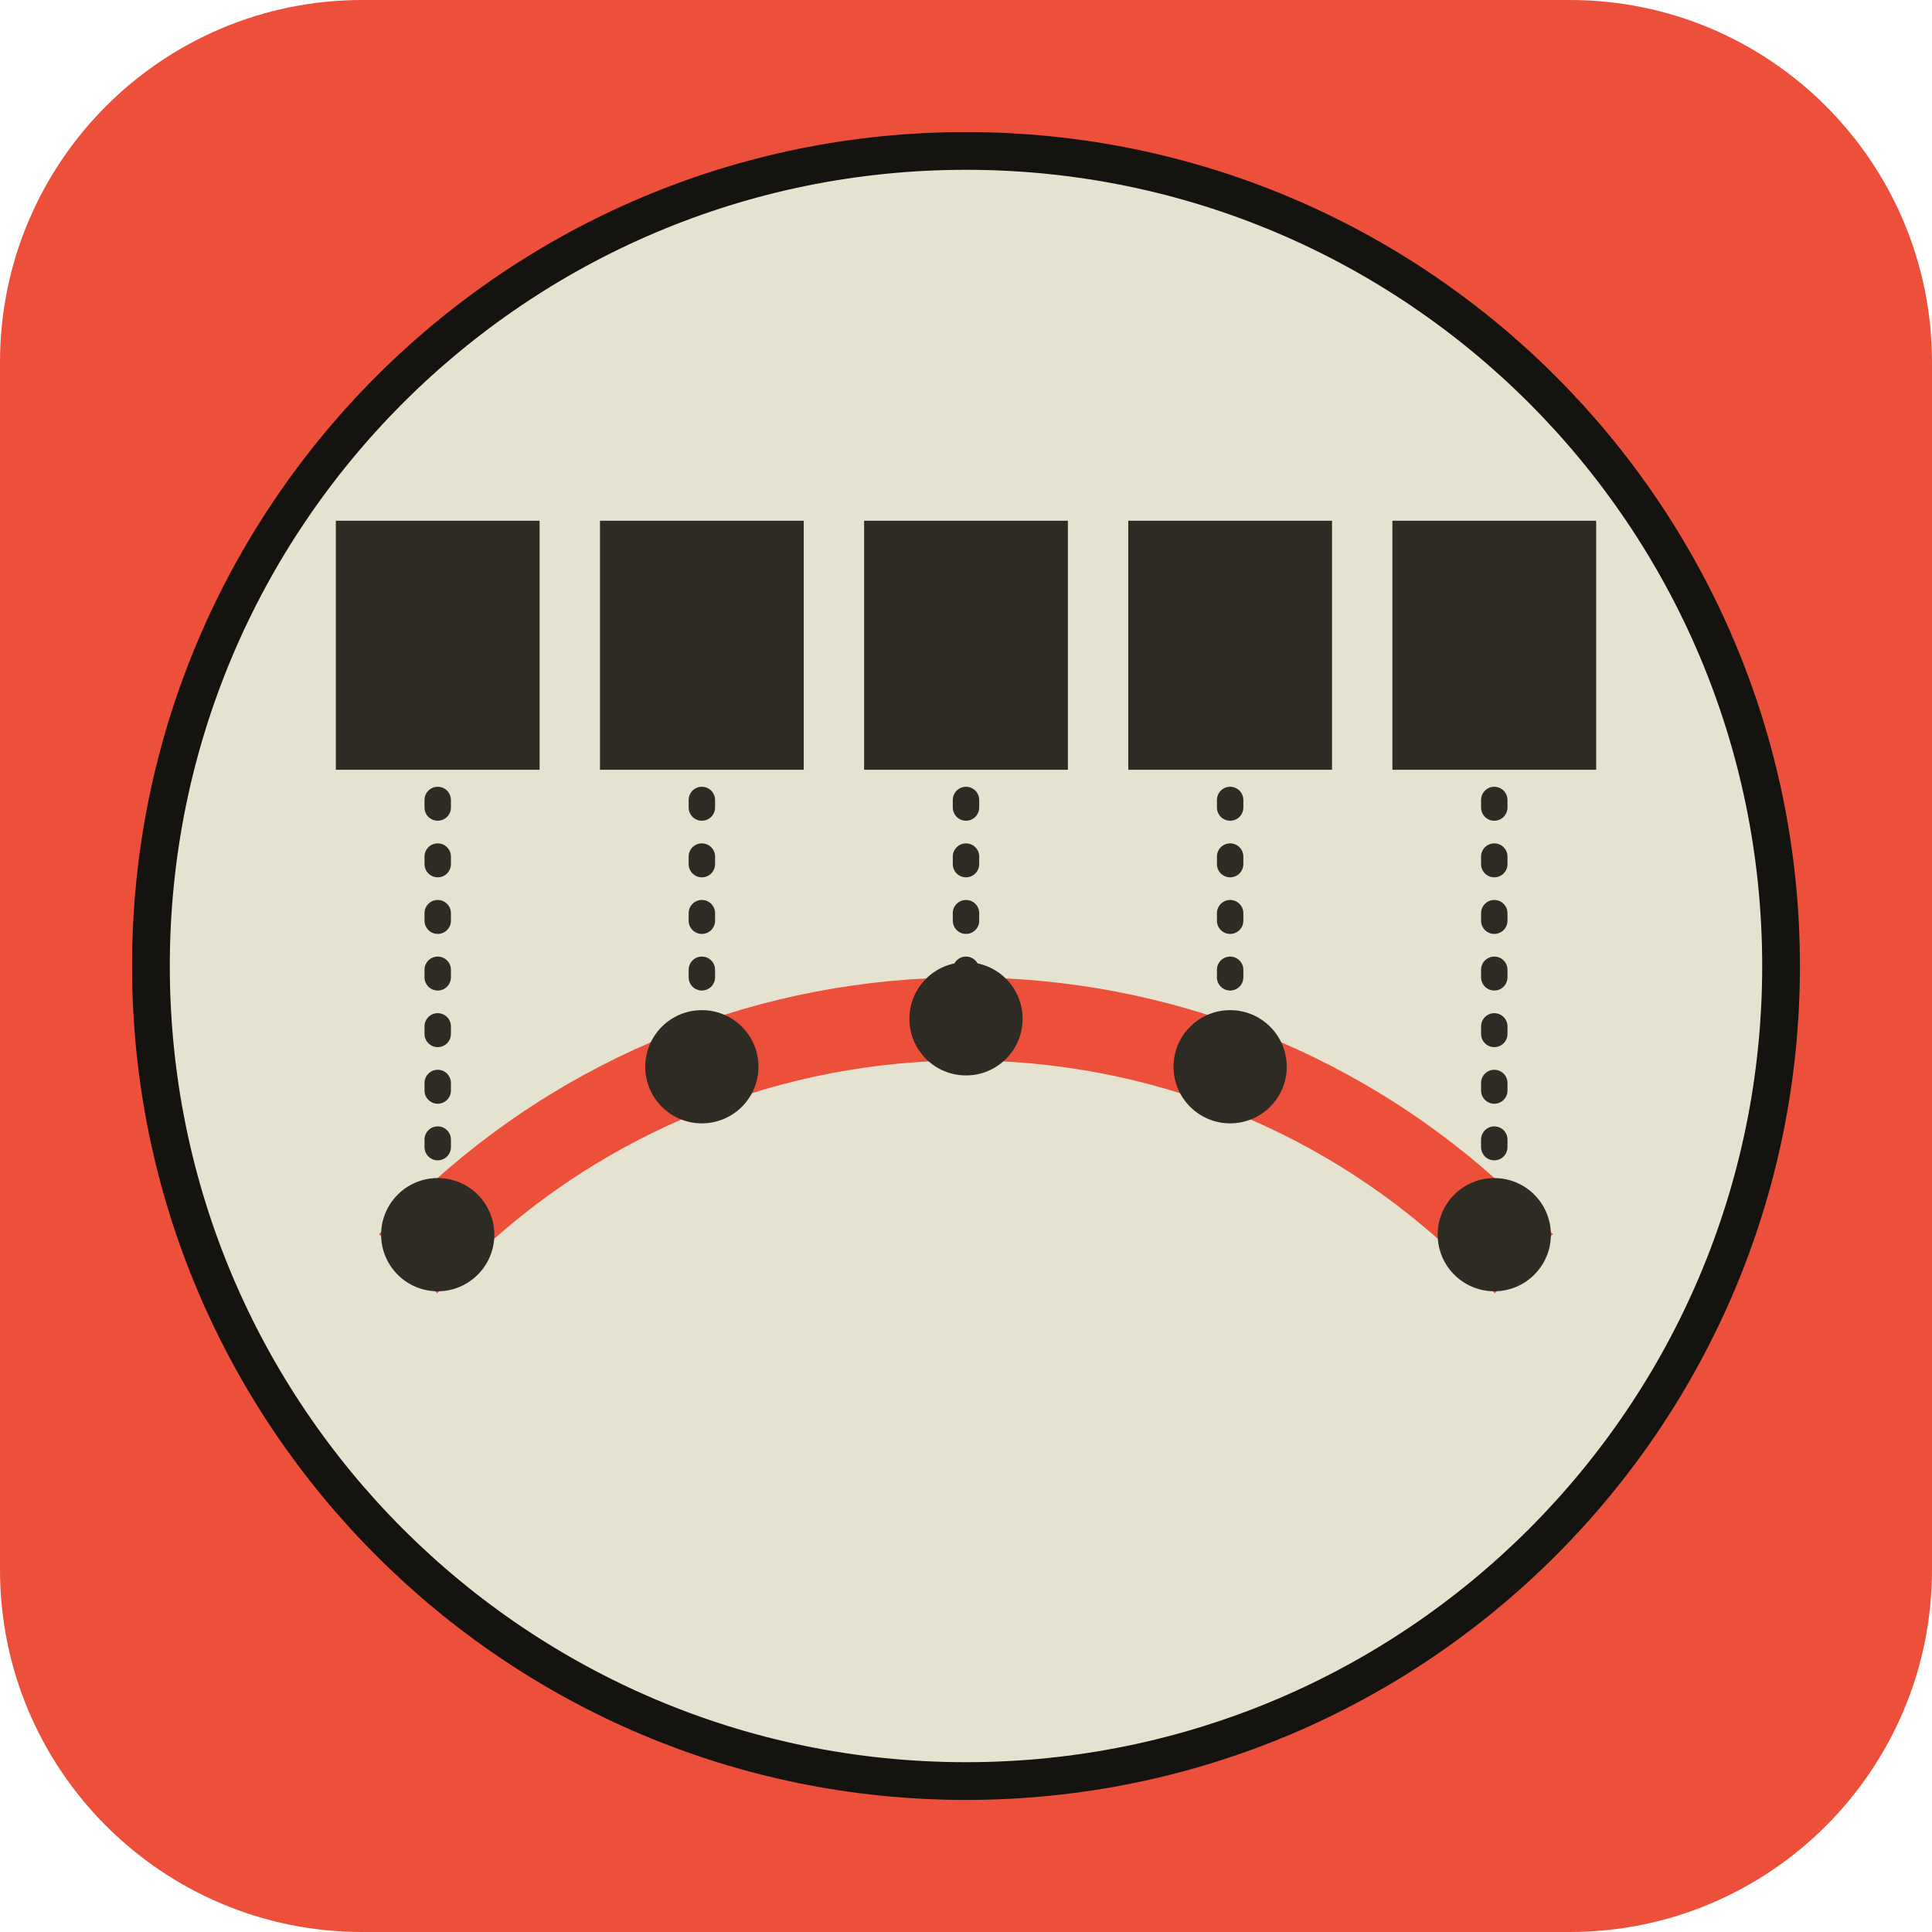
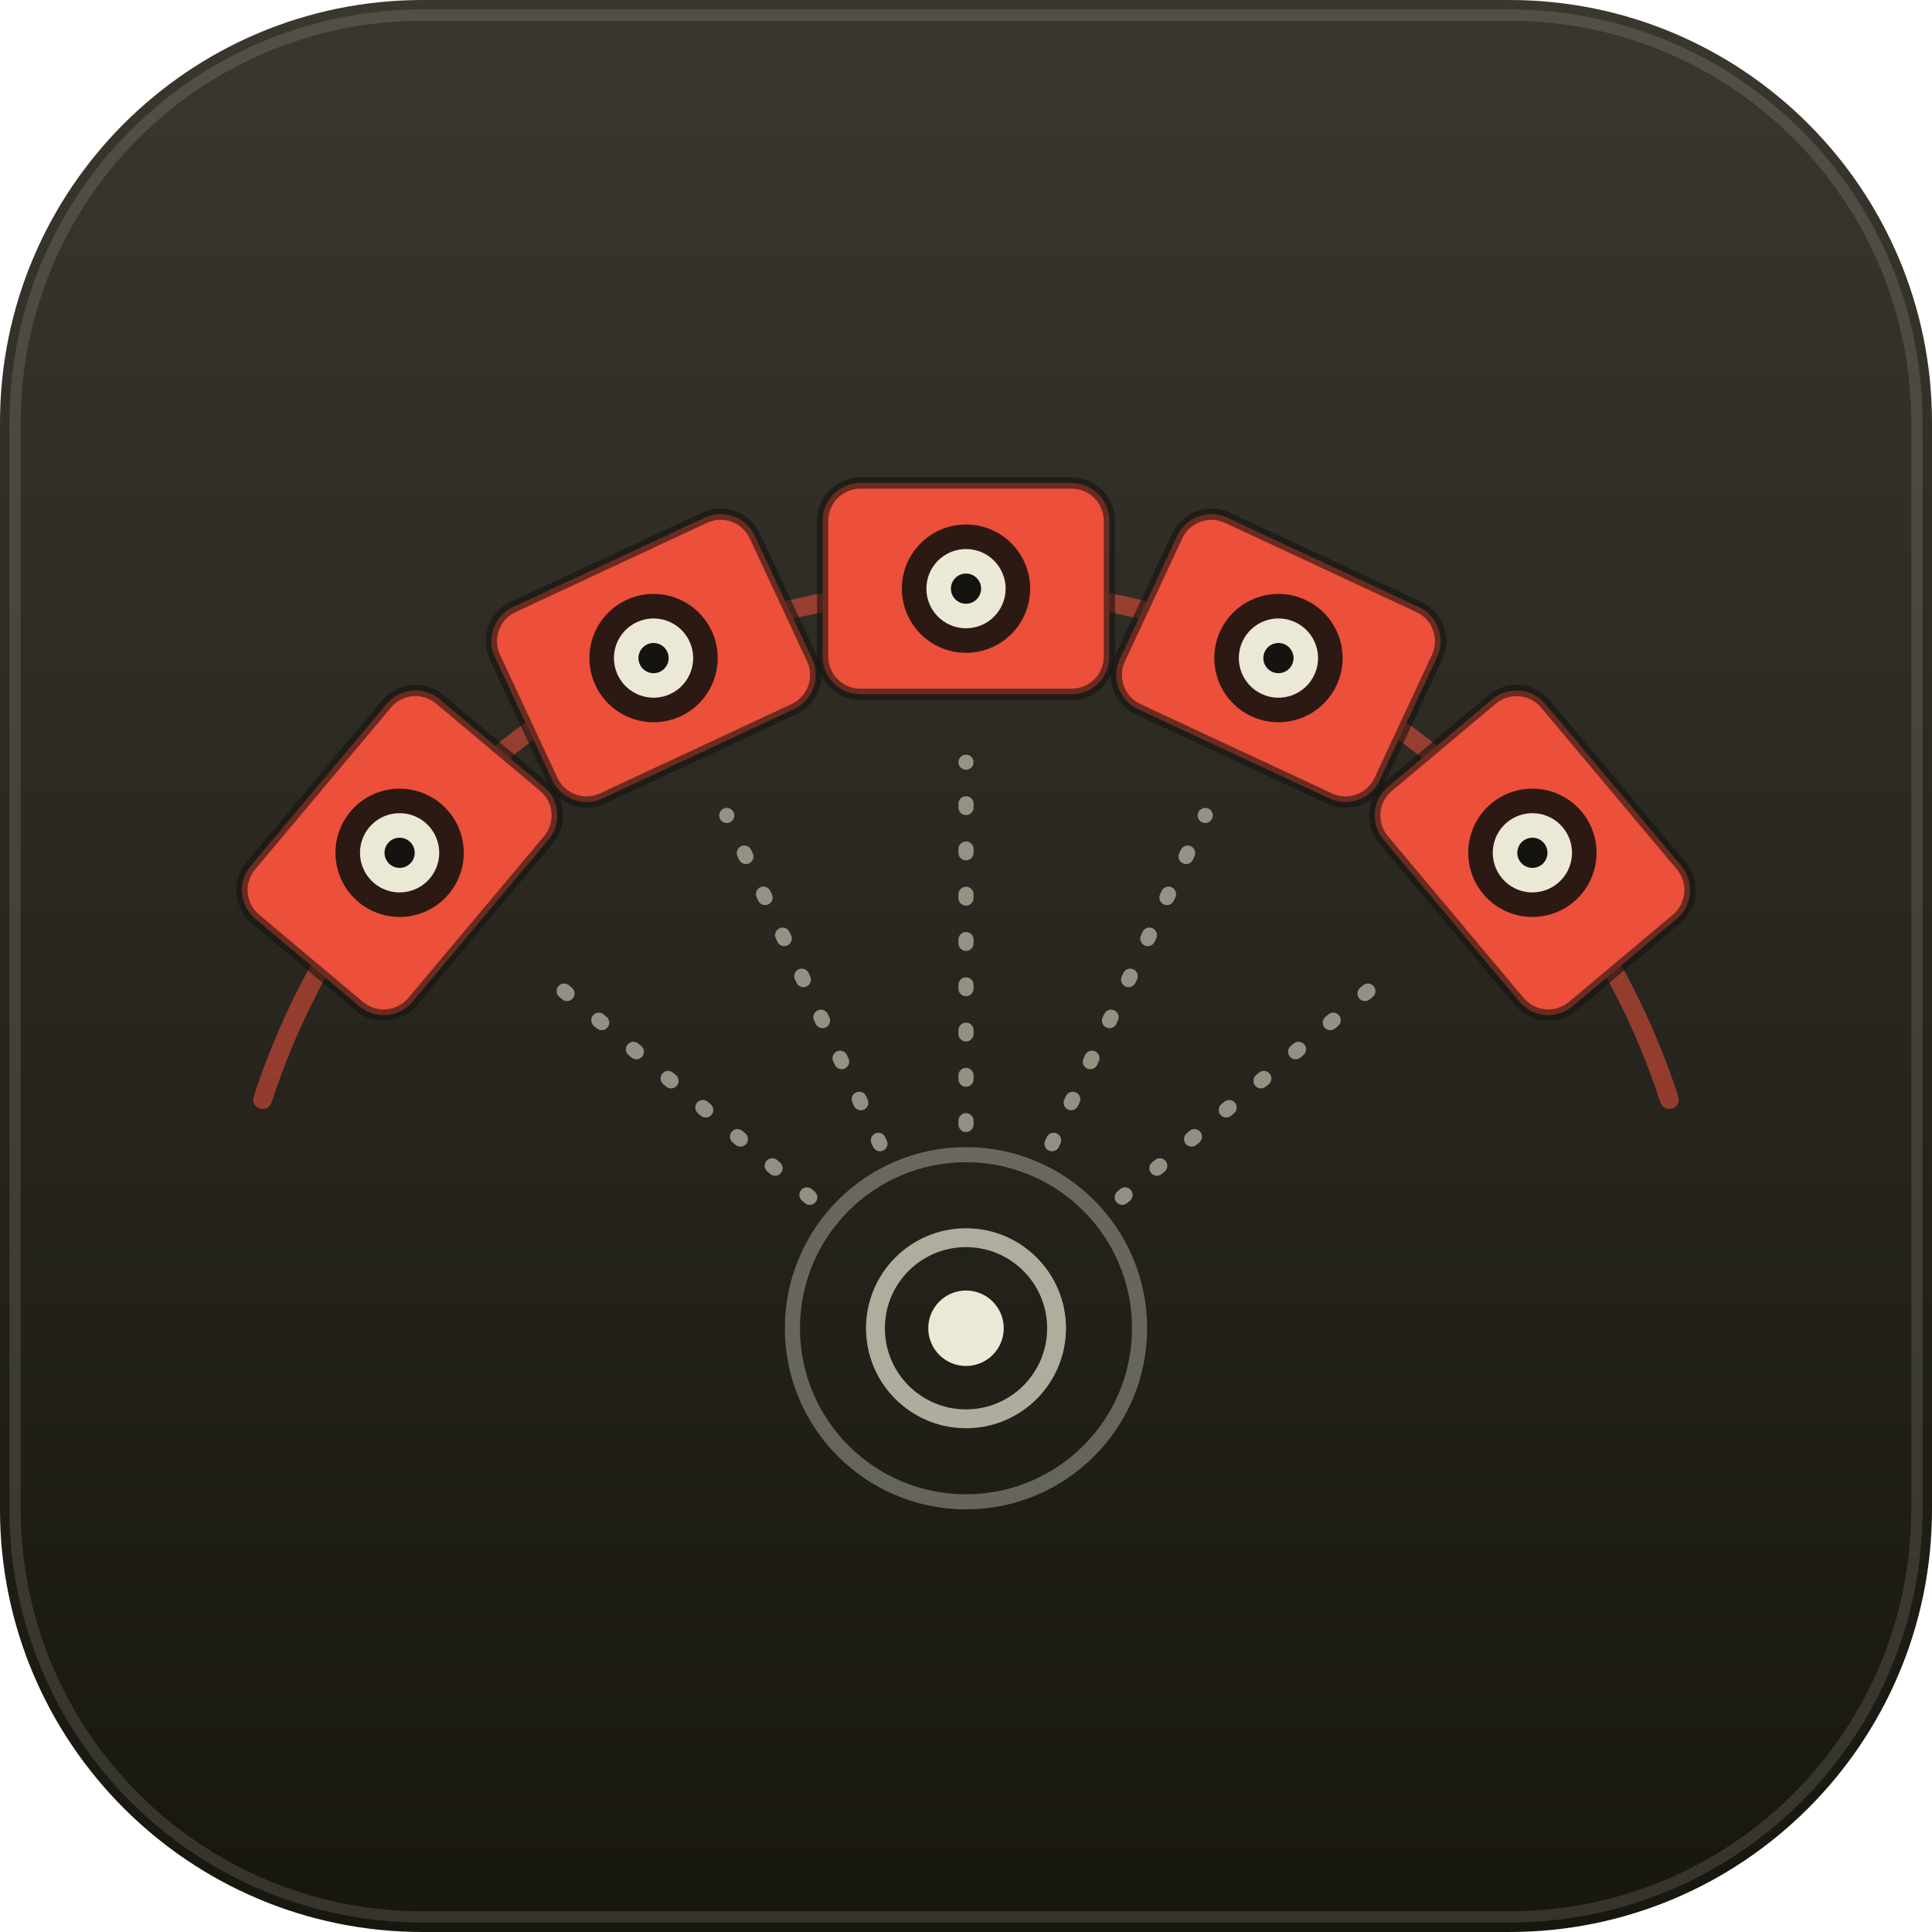
<svg xmlns="http://www.w3.org/2000/svg" viewBox="0 0 512 512" width="512" height="512">
-   <rect width="512" height="512" rx="96" fill="#ec4f3a" />
+   <defs>
+     <linearGradient id="g" x1="0" y1="0" x2="0" y2="1">
+       <stop offset="0" stop-color="#3a372f" />
+       <stop offset="1" stop-color="#17160f" />
+     </linearGradient>
+   </defs>
+   <rect width="512" height="512" rx="112" fill="url(#g)" />
+   <rect x="4" y="4" width="504" height="504" rx="108" fill="none" stroke="#ece8d6" stroke-opacity="0.14" stroke-width="3" />
  <g transform="translate(256 256) scale(1.0) translate(-256 -256)">
-     <circle cx="256" cy="256" r="216" fill="#e5e2d0" />
-     <circle cx="256" cy="256" r="216" fill="none" stroke="#14130f" stroke-width="10" />
-     <path d="M116 349.2 A200 200 0 0 1 396 349.2" transform="translate(0 -22)" fill="none" stroke="#ec4f3a" stroke-width="22" stroke-linecap="square" />
-     <line x1="116" y1="212" x2="116" y2="327.2" stroke="#2e2b25" stroke-width="7" stroke-dasharray="2 13" stroke-linecap="round" />
-     <rect x="89" y="138" width="54" height="66" fill="#2e2b25" />
-     <circle cx="116" cy="327.2" r="15" fill="#2e2b25" />
-     <line x1="186" y1="212" x2="186" y2="282.7" stroke="#2e2b25" stroke-width="7" stroke-dasharray="2 13" stroke-linecap="round" />
-     <rect x="159" y="138" width="54" height="66" fill="#2e2b25" />
-     <circle cx="186" cy="282.7" r="15" fill="#2e2b25" />
-     <line x1="256" y1="212" x2="256" y2="270.0" stroke="#2e2b25" stroke-width="7" stroke-dasharray="2 13" stroke-linecap="round" />
-     <rect x="229" y="138" width="54" height="66" fill="#2e2b25" />
-     <circle cx="256" cy="270.0" r="15" fill="#2e2b25" />
-     <line x1="326" y1="212" x2="326" y2="282.7" stroke="#2e2b25" stroke-width="7" stroke-dasharray="2 13" stroke-linecap="round" />
-     <rect x="299" y="138" width="54" height="66" fill="#2e2b25" />
-     <circle cx="326" cy="282.7" r="15" fill="#2e2b25" />
-     <line x1="396" y1="212" x2="396" y2="327.2" stroke="#2e2b25" stroke-width="7" stroke-dasharray="2 13" stroke-linecap="round" />
-     <rect x="369" y="138" width="54" height="66" fill="#2e2b25" />
-     <circle cx="396" cy="327.2" r="15" fill="#2e2b25" />
+     <circle cx="256" cy="352" r="46" fill="none" stroke="#ece8d6" stroke-opacity="0.35" stroke-width="4" />
+     <circle cx="256" cy="352" r="24" fill="none" stroke="#ece8d6" stroke-opacity="0.7" stroke-width="5" />
+     <circle cx="256" cy="352" r="10" fill="#ece8d6" />
+     <line x1="214.6" y1="317.3" x2="141.1" y2="255.6" stroke="#ece8d6" stroke-opacity="0.55" stroke-width="4" stroke-dasharray="1 11" stroke-linecap="round" />
+     <line x1="233.2" y1="303.1" x2="192.6" y2="216.1" stroke="#ece8d6" stroke-opacity="0.55" stroke-width="4" stroke-dasharray="1 11" stroke-linecap="round" />
+     <line x1="256.0" y1="298.0" x2="256.0" y2="202.0" stroke="#ece8d6" stroke-opacity="0.55" stroke-width="4" stroke-dasharray="1 11" stroke-linecap="round" />
+     <line x1="278.8" y1="303.1" x2="319.4" y2="216.1" stroke="#ece8d6" stroke-opacity="0.55" stroke-width="4" stroke-dasharray="1 11" stroke-linecap="round" />
+     <line x1="297.4" y1="317.3" x2="370.9" y2="255.6" stroke="#ece8d6" stroke-opacity="0.55" stroke-width="4" stroke-dasharray="1 11" stroke-linecap="round" />
+     <path d="M69.6 291.4 A196 196 0 0 1 442.4 291.4" fill="none" stroke="#ec4f3a" stroke-opacity="0.55" stroke-width="5" stroke-linecap="round" />
+     <g transform="translate(105.9 226.0) rotate(-50)">
+       <rect x="-38" y="-28" width="76" height="56" rx="10" fill="#ec4f3a" />
+       <rect x="-38" y="-28" width="76" height="56" rx="10" fill="none" stroke="#14130f" stroke-opacity="0.6" stroke-width="3" />
+       <circle r="17" fill="#14130f" fill-opacity="0.88" />
+       <circle r="10.5" fill="#ece8d6" />
+       <circle r="4" fill="#14130f" />
+     </g>
+     <g transform="translate(173.2 174.4) rotate(-25)">
+       <rect x="-38" y="-28" width="76" height="56" rx="10" fill="#ec4f3a" />
+       <rect x="-38" y="-28" width="76" height="56" rx="10" fill="none" stroke="#14130f" stroke-opacity="0.6" stroke-width="3" />
+       <circle r="17" fill="#14130f" fill-opacity="0.88" />
+       <circle r="10.5" fill="#ece8d6" />
+       <circle r="4" fill="#14130f" />
+     </g>
+     <g transform="translate(256.0 156.0) rotate(0)">
+       <rect x="-38" y="-28" width="76" height="56" rx="10" fill="#ec4f3a" />
+       <rect x="-38" y="-28" width="76" height="56" rx="10" fill="none" stroke="#14130f" stroke-opacity="0.6" stroke-width="3" />
+       <circle r="17" fill="#14130f" fill-opacity="0.88" />
+       <circle r="10.5" fill="#ece8d6" />
+       <circle r="4" fill="#14130f" />
+     </g>
+     <g transform="translate(338.8 174.4) rotate(25)">
+       <rect x="-38" y="-28" width="76" height="56" rx="10" fill="#ec4f3a" />
+       <rect x="-38" y="-28" width="76" height="56" rx="10" fill="none" stroke="#14130f" stroke-opacity="0.6" stroke-width="3" />
+       <circle r="17" fill="#14130f" fill-opacity="0.88" />
+       <circle r="10.5" fill="#ece8d6" />
+       <circle r="4" fill="#14130f" />
+     </g>
+     <g transform="translate(406.1 226.0) rotate(50)">
+       <rect x="-38" y="-28" width="76" height="56" rx="10" fill="#ec4f3a" />
+       <rect x="-38" y="-28" width="76" height="56" rx="10" fill="none" stroke="#14130f" stroke-opacity="0.6" stroke-width="3" />
+       <circle r="17" fill="#14130f" fill-opacity="0.88" />
+       <circle r="10.5" fill="#ece8d6" />
+       <circle r="4" fill="#14130f" />
+     </g>
  </g>
</svg>
